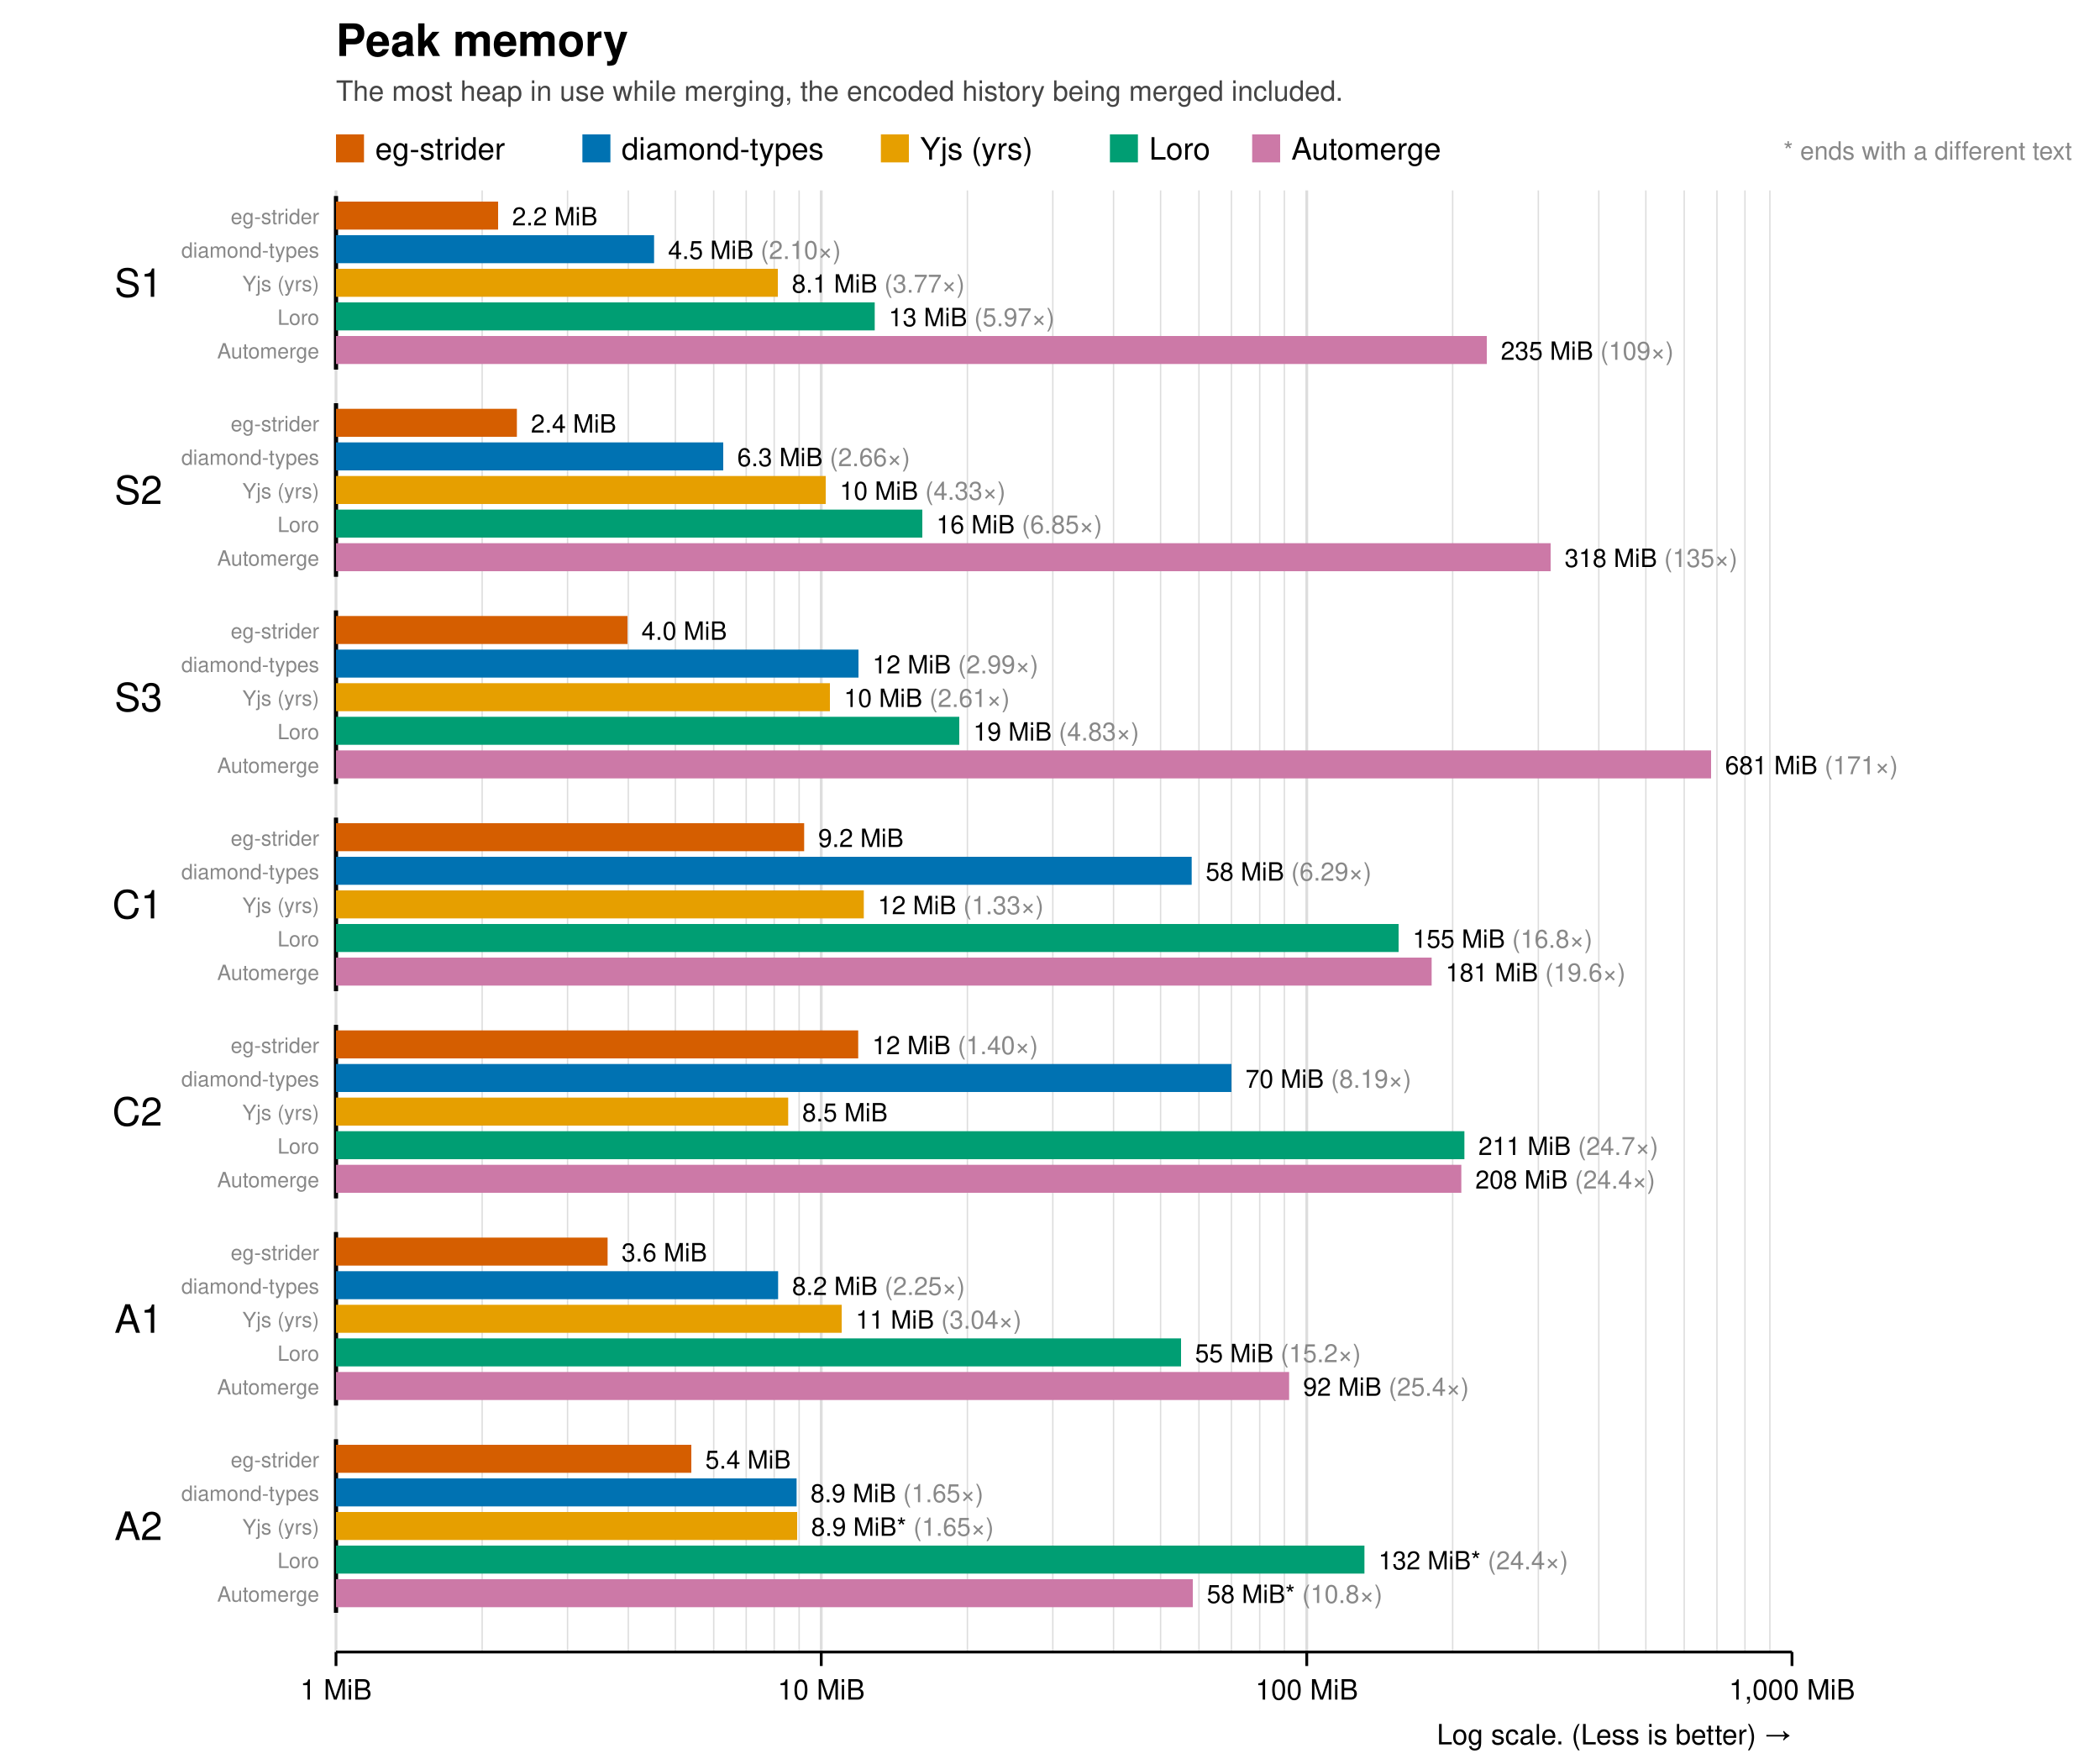
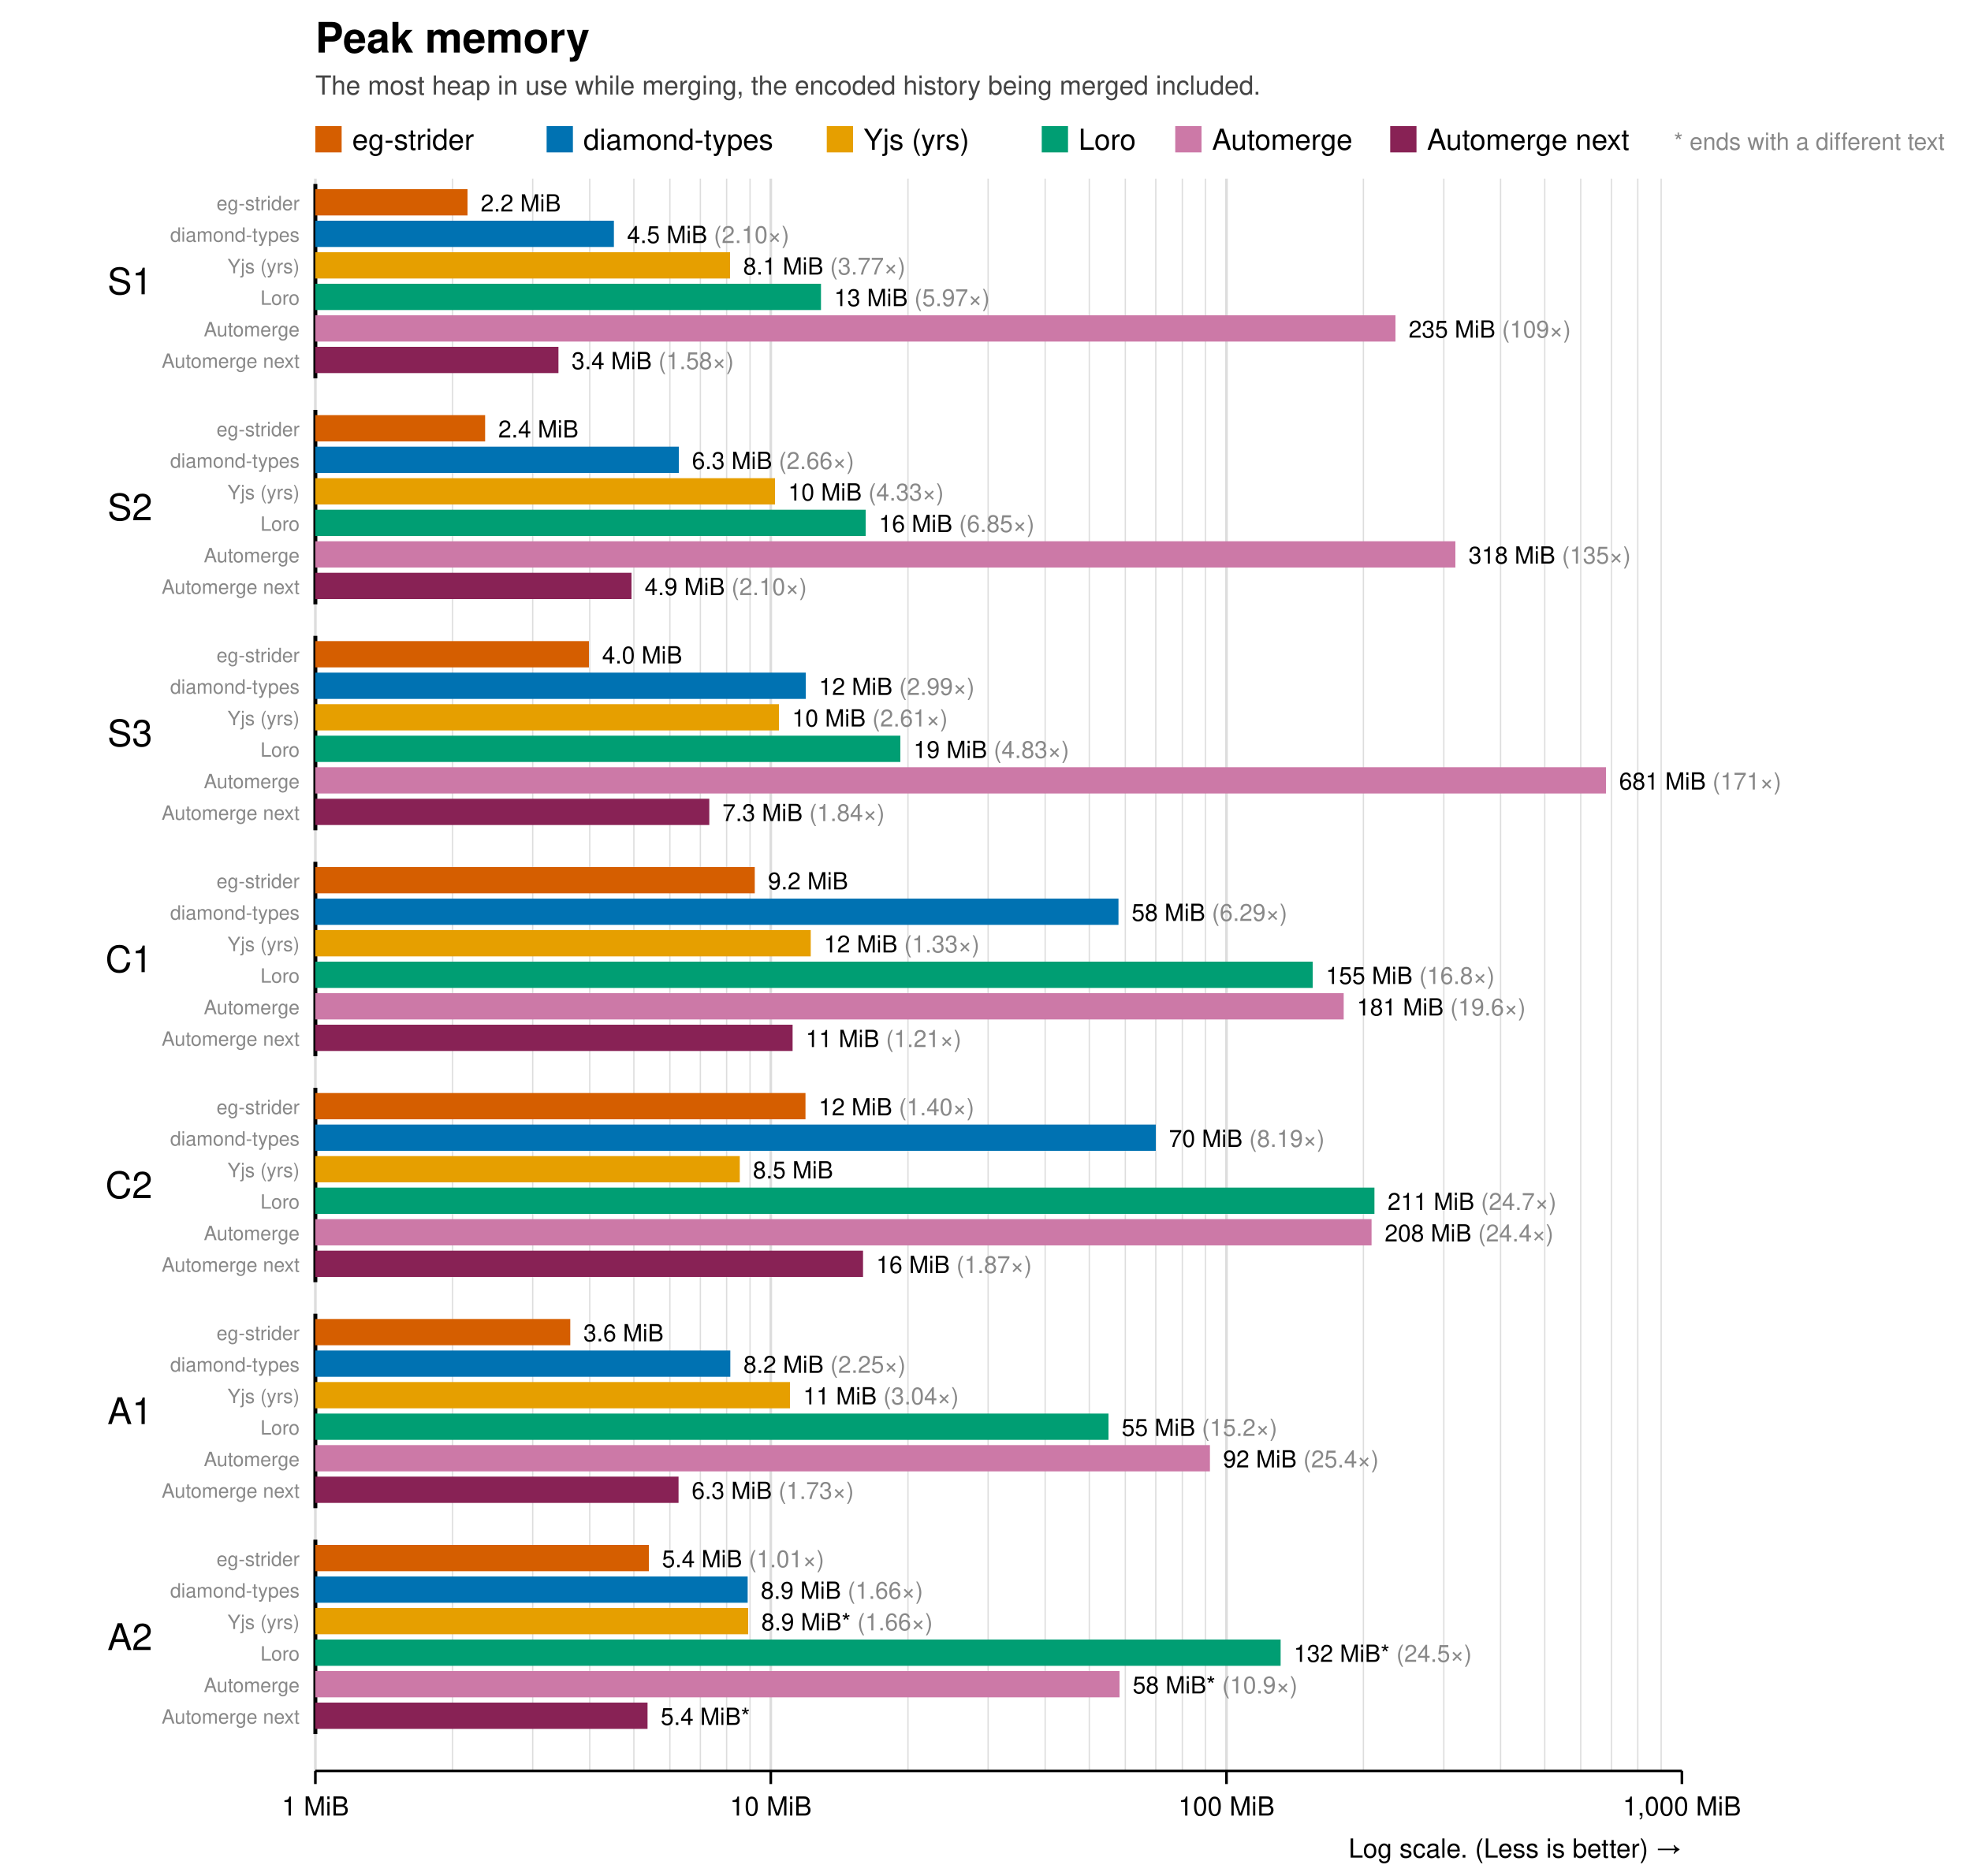
- <svg xmlns="http://www.w3.org/2000/svg" viewBox="0 0 750 630" font-family="Helvetica, Arial, sans-serif">
-   <rect width="750" height="630" fill="white" />
+ <svg xmlns="http://www.w3.org/2000/svg" viewBox="0 0 750 714" font-family="Helvetica, Arial, sans-serif">
+   <rect width="750" height="714" fill="white" />
  <text x="120" y="20" font-size="16" font-weight="bold">Peak memory</text>
  <text x="120" y="36" font-size="10" fill="#444">The most heap in use while merging, the encoded history being merged included.</text>
  <rect x="120" y="48" width="10" height="10" fill="#d55e00" />
  <text x="134" y="57" font-size="11">eg-strider</text>
  <rect x="208.0" y="48" width="10" height="10" fill="#0072b2" />
  <text x="222.0" y="57" font-size="11">diamond-types</text>
  <rect x="314.6" y="48" width="10" height="10" fill="#e69f00" />
  <text x="328.6" y="57" font-size="11">Yjs (yrs)</text>
  <rect x="396.4" y="48" width="10" height="10" fill="#009e73" />
  <text x="410.4" y="57" font-size="11">Loro</text>
  <rect x="447.2" y="48" width="10" height="10" fill="#cc79a7" />
  <text x="461.2" y="57" font-size="11">Automerge</text>
+   <rect x="529.0" y="48" width="10" height="10" fill="#882255" />
+   <text x="543.0" y="57" font-size="11">Automerge next</text>
  <text x="740" y="57" font-size="9" fill="#888" text-anchor="end">* ends with a different text</text>
-   <line x1="120.0" y1="68" x2="120.0" y2="590" stroke="#ddd" stroke-width="1" />
-   <line x1="172.2" y1="68" x2="172.2" y2="590" stroke="#ddd" stroke-width="0.5" />
-   <line x1="202.7" y1="68" x2="202.7" y2="590" stroke="#ddd" stroke-width="0.5" />
-   <line x1="224.4" y1="68" x2="224.4" y2="590" stroke="#ddd" stroke-width="0.5" />
-   <line x1="241.2" y1="68" x2="241.2" y2="590" stroke="#ddd" stroke-width="0.5" />
-   <line x1="254.9" y1="68" x2="254.9" y2="590" stroke="#ddd" stroke-width="0.5" />
-   <line x1="266.5" y1="68" x2="266.5" y2="590" stroke="#ddd" stroke-width="0.5" />
-   <line x1="276.5" y1="68" x2="276.5" y2="590" stroke="#ddd" stroke-width="0.5" />
-   <line x1="285.4" y1="68" x2="285.4" y2="590" stroke="#ddd" stroke-width="0.5" />
-   <line x1="293.3" y1="68" x2="293.3" y2="590" stroke="#ddd" stroke-width="1" />
-   <line x1="345.5" y1="68" x2="345.5" y2="590" stroke="#ddd" stroke-width="0.5" />
-   <line x1="376.0" y1="68" x2="376.0" y2="590" stroke="#ddd" stroke-width="0.5" />
-   <line x1="397.7" y1="68" x2="397.7" y2="590" stroke="#ddd" stroke-width="0.5" />
-   <line x1="414.5" y1="68" x2="414.5" y2="590" stroke="#ddd" stroke-width="0.5" />
-   <line x1="428.2" y1="68" x2="428.2" y2="590" stroke="#ddd" stroke-width="0.5" />
-   <line x1="439.8" y1="68" x2="439.8" y2="590" stroke="#ddd" stroke-width="0.5" />
-   <line x1="449.9" y1="68" x2="449.9" y2="590" stroke="#ddd" stroke-width="0.5" />
-   <line x1="458.7" y1="68" x2="458.7" y2="590" stroke="#ddd" stroke-width="0.5" />
-   <line x1="466.7" y1="68" x2="466.7" y2="590" stroke="#ddd" stroke-width="1" />
-   <line x1="518.8" y1="68" x2="518.8" y2="590" stroke="#ddd" stroke-width="0.5" />
-   <line x1="549.4" y1="68" x2="549.4" y2="590" stroke="#ddd" stroke-width="0.5" />
-   <line x1="571.0" y1="68" x2="571.0" y2="590" stroke="#ddd" stroke-width="0.5" />
-   <line x1="587.8" y1="68" x2="587.8" y2="590" stroke="#ddd" stroke-width="0.5" />
-   <line x1="601.5" y1="68" x2="601.5" y2="590" stroke="#ddd" stroke-width="0.5" />
-   <line x1="613.2" y1="68" x2="613.2" y2="590" stroke="#ddd" stroke-width="0.5" />
-   <line x1="623.2" y1="68" x2="623.2" y2="590" stroke="#ddd" stroke-width="0.5" />
-   <line x1="632.1" y1="68" x2="632.1" y2="590" stroke="#ddd" stroke-width="0.5" />
-   <line x1="120.0" y1="590" x2="120.0" y2="595" stroke="black" />
-   <text x="120.0" y="607" font-size="10" text-anchor="middle">1 MiB</text>
-   <line x1="293.3" y1="590" x2="293.3" y2="595" stroke="black" />
-   <text x="293.3" y="607" font-size="10" text-anchor="middle">10 MiB</text>
-   <line x1="466.7" y1="590" x2="466.7" y2="595" stroke="black" />
-   <text x="466.7" y="607" font-size="10" text-anchor="middle">100 MiB</text>
-   <line x1="640.0" y1="590" x2="640.0" y2="595" stroke="black" />
-   <text x="640.0" y="607" font-size="10" text-anchor="middle">1,000 MiB</text>
-   <line x1="120" y1="590" x2="640" y2="590" stroke="black" />
-   <text x="640" y="623" font-size="10" text-anchor="end">Log scale. (Less is better) →</text>
-   <text x="58" y="106.0" font-size="14" text-anchor="end">S1</text>
-   <line x1="120" y1="70" x2="120" y2="132" stroke="black" stroke-width="1.5" />
+   <line x1="120.0" y1="68" x2="120.0" y2="674" stroke="#ddd" stroke-width="1" />
+   <line x1="172.2" y1="68" x2="172.2" y2="674" stroke="#ddd" stroke-width="0.5" />
+   <line x1="202.7" y1="68" x2="202.7" y2="674" stroke="#ddd" stroke-width="0.5" />
+   <line x1="224.4" y1="68" x2="224.4" y2="674" stroke="#ddd" stroke-width="0.5" />
+   <line x1="241.2" y1="68" x2="241.2" y2="674" stroke="#ddd" stroke-width="0.5" />
+   <line x1="254.9" y1="68" x2="254.9" y2="674" stroke="#ddd" stroke-width="0.5" />
+   <line x1="266.5" y1="68" x2="266.5" y2="674" stroke="#ddd" stroke-width="0.5" />
+   <line x1="276.5" y1="68" x2="276.5" y2="674" stroke="#ddd" stroke-width="0.5" />
+   <line x1="285.4" y1="68" x2="285.4" y2="674" stroke="#ddd" stroke-width="0.5" />
+   <line x1="293.3" y1="68" x2="293.3" y2="674" stroke="#ddd" stroke-width="1" />
+   <line x1="345.5" y1="68" x2="345.5" y2="674" stroke="#ddd" stroke-width="0.5" />
+   <line x1="376.0" y1="68" x2="376.0" y2="674" stroke="#ddd" stroke-width="0.5" />
+   <line x1="397.7" y1="68" x2="397.7" y2="674" stroke="#ddd" stroke-width="0.5" />
+   <line x1="414.5" y1="68" x2="414.5" y2="674" stroke="#ddd" stroke-width="0.5" />
+   <line x1="428.2" y1="68" x2="428.2" y2="674" stroke="#ddd" stroke-width="0.5" />
+   <line x1="439.8" y1="68" x2="439.8" y2="674" stroke="#ddd" stroke-width="0.5" />
+   <line x1="449.9" y1="68" x2="449.9" y2="674" stroke="#ddd" stroke-width="0.5" />
+   <line x1="458.7" y1="68" x2="458.7" y2="674" stroke="#ddd" stroke-width="0.5" />
+   <line x1="466.7" y1="68" x2="466.7" y2="674" stroke="#ddd" stroke-width="1" />
+   <line x1="518.8" y1="68" x2="518.8" y2="674" stroke="#ddd" stroke-width="0.5" />
+   <line x1="549.4" y1="68" x2="549.4" y2="674" stroke="#ddd" stroke-width="0.5" />
+   <line x1="571.0" y1="68" x2="571.0" y2="674" stroke="#ddd" stroke-width="0.5" />
+   <line x1="587.8" y1="68" x2="587.8" y2="674" stroke="#ddd" stroke-width="0.5" />
+   <line x1="601.5" y1="68" x2="601.5" y2="674" stroke="#ddd" stroke-width="0.5" />
+   <line x1="613.2" y1="68" x2="613.2" y2="674" stroke="#ddd" stroke-width="0.5" />
+   <line x1="623.2" y1="68" x2="623.2" y2="674" stroke="#ddd" stroke-width="0.5" />
+   <line x1="632.1" y1="68" x2="632.1" y2="674" stroke="#ddd" stroke-width="0.5" />
+   <line x1="120.0" y1="674" x2="120.0" y2="679" stroke="black" />
+   <text x="120.0" y="691" font-size="10" text-anchor="middle">1 MiB</text>
+   <line x1="293.3" y1="674" x2="293.3" y2="679" stroke="black" />
+   <text x="293.3" y="691" font-size="10" text-anchor="middle">10 MiB</text>
+   <line x1="466.7" y1="674" x2="466.7" y2="679" stroke="black" />
+   <text x="466.7" y="691" font-size="10" text-anchor="middle">100 MiB</text>
+   <line x1="640.0" y1="674" x2="640.0" y2="679" stroke="black" />
+   <text x="640.0" y="691" font-size="10" text-anchor="middle">1,000 MiB</text>
+   <line x1="120" y1="674" x2="640" y2="674" stroke="black" />
+   <text x="640" y="707" font-size="10" text-anchor="end">Log scale. (Less is better) →</text>
+   <text x="58" y="112.0" font-size="14" text-anchor="end">S1</text>
+   <line x1="120" y1="70" x2="120" y2="144" stroke="black" stroke-width="1.5" />
  <text x="114" y="80" font-size="7.5" fill="#888" text-anchor="end">eg-strider</text>
  <rect x="120" y="72" width="57.9" height="10" fill="#d55e00" />
  <text x="182.9" y="80.5" font-size="9">2.2 MiB</text>
  <text x="114" y="92" font-size="7.5" fill="#888" text-anchor="end">diamond-types</text>
  <rect x="120" y="84" width="113.6" height="10" fill="#0072b2" />
  <text x="238.6" y="92.5" font-size="9">4.5 MiB <tspan fill="#888">(2.10×)</tspan>
  </text>
  <text x="114" y="104" font-size="7.5" fill="#888" text-anchor="end">Yjs (yrs)</text>
  <rect x="120" y="96" width="157.8" height="10" fill="#e69f00" />
  <text x="282.8" y="104.5" font-size="9">8.1 MiB <tspan fill="#888">(3.77×)</tspan>
  </text>
  <text x="114" y="116" font-size="7.5" fill="#888" text-anchor="end">Loro</text>
  <rect x="120" y="108" width="192.4" height="10" fill="#009e73" />
  <text x="317.4" y="116.5" font-size="9">13 MiB <tspan fill="#888">(5.97×)</tspan>
  </text>
  <text x="114" y="128" font-size="7.5" fill="#888" text-anchor="end">Automerge</text>
  <rect x="120" y="120" width="411.0" height="10" fill="#cc79a7" />
  <text x="536.0" y="128.5" font-size="9">235 MiB <tspan fill="#888">(109×)</tspan>
  </text>
-   <text x="58" y="180.0" font-size="14" text-anchor="end">S2</text>
-   <line x1="120" y1="144" x2="120" y2="206" stroke="black" stroke-width="1.5" />
-   <text x="114" y="154" font-size="7.5" fill="#888" text-anchor="end">eg-strider</text>
-   <rect x="120" y="146" width="64.6" height="10" fill="#d55e00" />
-   <text x="189.6" y="154.5" font-size="9">2.4 MiB</text>
-   <text x="114" y="166" font-size="7.5" fill="#888" text-anchor="end">diamond-types</text>
-   <rect x="120" y="158" width="138.3" height="10" fill="#0072b2" />
-   <text x="263.3" y="166.5" font-size="9">6.3 MiB <tspan fill="#888">(2.66×)</tspan>
-   </text>
-   <text x="114" y="178" font-size="7.5" fill="#888" text-anchor="end">Yjs (yrs)</text>
-   <rect x="120" y="170" width="174.9" height="10" fill="#e69f00" />
-   <text x="299.9" y="178.5" font-size="9">10 MiB <tspan fill="#888">(4.33×)</tspan>
-   </text>
-   <text x="114" y="190" font-size="7.5" fill="#888" text-anchor="end">Loro</text>
-   <rect x="120" y="182" width="209.4" height="10" fill="#009e73" />
-   <text x="334.4" y="190.5" font-size="9">16 MiB <tspan fill="#888">(6.85×)</tspan>
-   </text>
-   <text x="114" y="202" font-size="7.5" fill="#888" text-anchor="end">Automerge</text>
-   <rect x="120" y="194" width="433.8" height="10" fill="#cc79a7" />
-   <text x="558.8" y="202.5" font-size="9">318 MiB <tspan fill="#888">(135×)</tspan>
-   </text>
-   <text x="58" y="254.0" font-size="14" text-anchor="end">S3</text>
-   <line x1="120" y1="218" x2="120" y2="280" stroke="black" stroke-width="1.5" />
-   <text x="114" y="228" font-size="7.5" fill="#888" text-anchor="end">eg-strider</text>
-   <rect x="120" y="220" width="104.1" height="10" fill="#d55e00" />
-   <text x="229.1" y="228.5" font-size="9">4.0 MiB</text>
-   <text x="114" y="240" font-size="7.5" fill="#888" text-anchor="end">diamond-types</text>
-   <rect x="120" y="232" width="186.6" height="10" fill="#0072b2" />
-   <text x="311.6" y="240.5" font-size="9">12 MiB <tspan fill="#888">(2.99×)</tspan>
-   </text>
-   <text x="114" y="252" font-size="7.5" fill="#888" text-anchor="end">Yjs (yrs)</text>
-   <rect x="120" y="244" width="176.4" height="10" fill="#e69f00" />
-   <text x="301.4" y="252.5" font-size="9">10 MiB <tspan fill="#888">(2.61×)</tspan>
-   </text>
-   <text x="114" y="264" font-size="7.5" fill="#888" text-anchor="end">Loro</text>
-   <rect x="120" y="256" width="222.6" height="10" fill="#009e73" />
-   <text x="347.6" y="264.5" font-size="9">19 MiB <tspan fill="#888">(4.83×)</tspan>
-   </text>
-   <text x="114" y="276" font-size="7.5" fill="#888" text-anchor="end">Automerge</text>
-   <rect x="120" y="268" width="491.1" height="10" fill="#cc79a7" />
-   <text x="616.1" y="276.5" font-size="9">681 MiB <tspan fill="#888">(171×)</tspan>
-   </text>
-   <text x="58" y="328.0" font-size="14" text-anchor="end">C1</text>
-   <line x1="120" y1="292" x2="120" y2="354" stroke="black" stroke-width="1.5" />
-   <text x="114" y="302" font-size="7.5" fill="#888" text-anchor="end">eg-strider</text>
-   <rect x="120" y="294" width="167.2" height="10" fill="#d55e00" />
-   <text x="292.2" y="302.5" font-size="9">9.2 MiB</text>
-   <text x="114" y="314" font-size="7.5" fill="#888" text-anchor="end">diamond-types</text>
-   <rect x="120" y="306" width="305.6" height="10" fill="#0072b2" />
-   <text x="430.6" y="314.5" font-size="9">58 MiB <tspan fill="#888">(6.29×)</tspan>
-   </text>
-   <text x="114" y="326" font-size="7.5" fill="#888" text-anchor="end">Yjs (yrs)</text>
-   <rect x="120" y="318" width="188.5" height="10" fill="#e69f00" />
-   <text x="313.5" y="326.5" font-size="9">12 MiB <tspan fill="#888">(1.33×)</tspan>
-   </text>
-   <text x="114" y="338" font-size="7.5" fill="#888" text-anchor="end">Loro</text>
-   <rect x="120" y="330" width="379.5" height="10" fill="#009e73" />
-   <text x="504.5" y="338.5" font-size="9">155 MiB <tspan fill="#888">(16.8×)</tspan>
-   </text>
-   <text x="114" y="350" font-size="7.5" fill="#888" text-anchor="end">Automerge</text>
-   <rect x="120" y="342" width="391.3" height="10" fill="#cc79a7" />
-   <text x="516.3" y="350.5" font-size="9">181 MiB <tspan fill="#888">(19.6×)</tspan>
-   </text>
-   <text x="58" y="402.0" font-size="14" text-anchor="end">C2</text>
-   <line x1="120" y1="366" x2="120" y2="428" stroke="black" stroke-width="1.5" />
-   <text x="114" y="376" font-size="7.5" fill="#888" text-anchor="end">eg-strider</text>
-   <rect x="120" y="368" width="186.5" height="10" fill="#d55e00" />
-   <text x="311.5" y="376.5" font-size="9">12 MiB <tspan fill="#888">(1.40×)</tspan>
-   </text>
-   <text x="114" y="388" font-size="7.5" fill="#888" text-anchor="end">diamond-types</text>
-   <rect x="120" y="380" width="319.8" height="10" fill="#0072b2" />
-   <text x="444.8" y="388.5" font-size="9">70 MiB <tspan fill="#888">(8.19×)</tspan>
-   </text>
-   <text x="114" y="400" font-size="7.5" fill="#888" text-anchor="end">Yjs (yrs)</text>
-   <rect x="120" y="392" width="161.5" height="10" fill="#e69f00" />
-   <text x="286.5" y="400.5" font-size="9">8.5 MiB</text>
-   <text x="114" y="412" font-size="7.5" fill="#888" text-anchor="end">Loro</text>
-   <rect x="120" y="404" width="403.0" height="10" fill="#009e73" />
-   <text x="528.0" y="412.5" font-size="9">211 MiB <tspan fill="#888">(24.7×)</tspan>
-   </text>
-   <text x="114" y="424" font-size="7.5" fill="#888" text-anchor="end">Automerge</text>
-   <rect x="120" y="416" width="401.9" height="10" fill="#cc79a7" />
-   <text x="526.9" y="424.5" font-size="9">208 MiB <tspan fill="#888">(24.4×)</tspan>
-   </text>
-   <text x="58" y="476.0" font-size="14" text-anchor="end">A1</text>
-   <line x1="120" y1="440" x2="120" y2="502" stroke="black" stroke-width="1.5" />
-   <text x="114" y="450" font-size="7.5" fill="#888" text-anchor="end">eg-strider</text>
-   <rect x="120" y="442" width="97.0" height="10" fill="#d55e00" />
-   <text x="222.0" y="450.5" font-size="9">3.6 MiB</text>
-   <text x="114" y="462" font-size="7.5" fill="#888" text-anchor="end">diamond-types</text>
-   <rect x="120" y="454" width="157.9" height="10" fill="#0072b2" />
-   <text x="282.9" y="462.5" font-size="9">8.2 MiB <tspan fill="#888">(2.25×)</tspan>
-   </text>
-   <text x="114" y="474" font-size="7.5" fill="#888" text-anchor="end">Yjs (yrs)</text>
-   <rect x="120" y="466" width="180.6" height="10" fill="#e69f00" />
-   <text x="305.6" y="474.5" font-size="9">11 MiB <tspan fill="#888">(3.04×)</tspan>
-   </text>
-   <text x="114" y="486" font-size="7.5" fill="#888" text-anchor="end">Loro</text>
-   <rect x="120" y="478" width="301.8" height="10" fill="#009e73" />
-   <text x="426.8" y="486.5" font-size="9">55 MiB <tspan fill="#888">(15.2×)</tspan>
-   </text>
-   <text x="114" y="498" font-size="7.5" fill="#888" text-anchor="end">Automerge</text>
-   <rect x="120" y="490" width="340.4" height="10" fill="#cc79a7" />
-   <text x="465.4" y="498.5" font-size="9">92 MiB <tspan fill="#888">(25.4×)</tspan>
-   </text>
-   <text x="58" y="550.0" font-size="14" text-anchor="end">A2</text>
-   <line x1="120" y1="514" x2="120" y2="576" stroke="black" stroke-width="1.5" />
-   <text x="114" y="524" font-size="7.5" fill="#888" text-anchor="end">eg-strider</text>
-   <rect x="120" y="516" width="126.9" height="10" fill="#d55e00" />
-   <text x="251.9" y="524.5" font-size="9">5.4 MiB</text>
-   <text x="114" y="536" font-size="7.5" fill="#888" text-anchor="end">diamond-types</text>
-   <rect x="120" y="528" width="164.5" height="10" fill="#0072b2" />
-   <text x="289.5" y="536.5" font-size="9">8.9 MiB <tspan fill="#888">(1.65×)</tspan>
-   </text>
-   <text x="114" y="548" font-size="7.5" fill="#888" text-anchor="end">Yjs (yrs)</text>
-   <rect x="120" y="540" width="164.7" height="10" fill="#e69f00" />
-   <text x="289.7" y="548.5" font-size="9">8.9 MiB* <tspan fill="#888">(1.65×)</tspan>
-   </text>
-   <text x="114" y="560" font-size="7.5" fill="#888" text-anchor="end">Loro</text>
-   <rect x="120" y="552" width="367.3" height="10" fill="#009e73" />
-   <text x="492.3" y="560.5" font-size="9">132 MiB* <tspan fill="#888">(24.4×)</tspan>
-   </text>
-   <text x="114" y="572" font-size="7.5" fill="#888" text-anchor="end">Automerge</text>
-   <rect x="120" y="564" width="306.0" height="10" fill="#cc79a7" />
-   <text x="431.0" y="572.5" font-size="9">58 MiB* <tspan fill="#888">(10.8×)</tspan>
-   </text>
+   <text x="114" y="140" font-size="7.5" fill="#888" text-anchor="end">Automerge next</text>
+   <rect x="120" y="132" width="92.5" height="10" fill="#882255" />
+   <text x="217.5" y="140.5" font-size="9">3.4 MiB <tspan fill="#888">(1.58×)</tspan>
+   </text>
+   <text x="58" y="198.0" font-size="14" text-anchor="end">S2</text>
+   <line x1="120" y1="156" x2="120" y2="230" stroke="black" stroke-width="1.5" />
+   <text x="114" y="166" font-size="7.5" fill="#888" text-anchor="end">eg-strider</text>
+   <rect x="120" y="158" width="64.6" height="10" fill="#d55e00" />
+   <text x="189.6" y="166.5" font-size="9">2.4 MiB</text>
+   <text x="114" y="178" font-size="7.5" fill="#888" text-anchor="end">diamond-types</text>
+   <rect x="120" y="170" width="138.3" height="10" fill="#0072b2" />
+   <text x="263.3" y="178.5" font-size="9">6.3 MiB <tspan fill="#888">(2.66×)</tspan>
+   </text>
+   <text x="114" y="190" font-size="7.5" fill="#888" text-anchor="end">Yjs (yrs)</text>
+   <rect x="120" y="182" width="174.9" height="10" fill="#e69f00" />
+   <text x="299.9" y="190.5" font-size="9">10 MiB <tspan fill="#888">(4.33×)</tspan>
+   </text>
+   <text x="114" y="202" font-size="7.5" fill="#888" text-anchor="end">Loro</text>
+   <rect x="120" y="194" width="209.4" height="10" fill="#009e73" />
+   <text x="334.4" y="202.5" font-size="9">16 MiB <tspan fill="#888">(6.85×)</tspan>
+   </text>
+   <text x="114" y="214" font-size="7.5" fill="#888" text-anchor="end">Automerge</text>
+   <rect x="120" y="206" width="433.8" height="10" fill="#cc79a7" />
+   <text x="558.8" y="214.5" font-size="9">318 MiB <tspan fill="#888">(135×)</tspan>
+   </text>
+   <text x="114" y="226" font-size="7.5" fill="#888" text-anchor="end">Automerge next</text>
+   <rect x="120" y="218" width="120.3" height="10" fill="#882255" />
+   <text x="245.3" y="226.5" font-size="9">4.9 MiB <tspan fill="#888">(2.10×)</tspan>
+   </text>
+   <text x="58" y="284.0" font-size="14" text-anchor="end">S3</text>
+   <line x1="120" y1="242" x2="120" y2="316" stroke="black" stroke-width="1.5" />
+   <text x="114" y="252" font-size="7.5" fill="#888" text-anchor="end">eg-strider</text>
+   <rect x="120" y="244" width="104.1" height="10" fill="#d55e00" />
+   <text x="229.1" y="252.5" font-size="9">4.0 MiB</text>
+   <text x="114" y="264" font-size="7.5" fill="#888" text-anchor="end">diamond-types</text>
+   <rect x="120" y="256" width="186.6" height="10" fill="#0072b2" />
+   <text x="311.6" y="264.5" font-size="9">12 MiB <tspan fill="#888">(2.99×)</tspan>
+   </text>
+   <text x="114" y="276" font-size="7.5" fill="#888" text-anchor="end">Yjs (yrs)</text>
+   <rect x="120" y="268" width="176.4" height="10" fill="#e69f00" />
+   <text x="301.4" y="276.5" font-size="9">10 MiB <tspan fill="#888">(2.61×)</tspan>
+   </text>
+   <text x="114" y="288" font-size="7.5" fill="#888" text-anchor="end">Loro</text>
+   <rect x="120" y="280" width="222.6" height="10" fill="#009e73" />
+   <text x="347.6" y="288.5" font-size="9">19 MiB <tspan fill="#888">(4.83×)</tspan>
+   </text>
+   <text x="114" y="300" font-size="7.5" fill="#888" text-anchor="end">Automerge</text>
+   <rect x="120" y="292" width="491.1" height="10" fill="#cc79a7" />
+   <text x="616.1" y="300.5" font-size="9">681 MiB <tspan fill="#888">(171×)</tspan>
+   </text>
+   <text x="114" y="312" font-size="7.5" fill="#888" text-anchor="end">Automerge next</text>
+   <rect x="120" y="304" width="149.9" height="10" fill="#882255" />
+   <text x="274.9" y="312.5" font-size="9">7.3 MiB <tspan fill="#888">(1.84×)</tspan>
+   </text>
+   <text x="58" y="370.0" font-size="14" text-anchor="end">C1</text>
+   <line x1="120" y1="328" x2="120" y2="402" stroke="black" stroke-width="1.5" />
+   <text x="114" y="338" font-size="7.5" fill="#888" text-anchor="end">eg-strider</text>
+   <rect x="120" y="330" width="167.2" height="10" fill="#d55e00" />
+   <text x="292.2" y="338.5" font-size="9">9.2 MiB</text>
+   <text x="114" y="350" font-size="7.5" fill="#888" text-anchor="end">diamond-types</text>
+   <rect x="120" y="342" width="305.6" height="10" fill="#0072b2" />
+   <text x="430.6" y="350.5" font-size="9">58 MiB <tspan fill="#888">(6.29×)</tspan>
+   </text>
+   <text x="114" y="362" font-size="7.5" fill="#888" text-anchor="end">Yjs (yrs)</text>
+   <rect x="120" y="354" width="188.5" height="10" fill="#e69f00" />
+   <text x="313.5" y="362.5" font-size="9">12 MiB <tspan fill="#888">(1.33×)</tspan>
+   </text>
+   <text x="114" y="374" font-size="7.5" fill="#888" text-anchor="end">Loro</text>
+   <rect x="120" y="366" width="379.5" height="10" fill="#009e73" />
+   <text x="504.5" y="374.5" font-size="9">155 MiB <tspan fill="#888">(16.8×)</tspan>
+   </text>
+   <text x="114" y="386" font-size="7.5" fill="#888" text-anchor="end">Automerge</text>
+   <rect x="120" y="378" width="391.3" height="10" fill="#cc79a7" />
+   <text x="516.3" y="386.5" font-size="9">181 MiB <tspan fill="#888">(19.6×)</tspan>
+   </text>
+   <text x="114" y="398" font-size="7.5" fill="#888" text-anchor="end">Automerge next</text>
+   <rect x="120" y="390" width="181.6" height="10" fill="#882255" />
+   <text x="306.6" y="398.5" font-size="9">11 MiB <tspan fill="#888">(1.21×)</tspan>
+   </text>
+   <text x="58" y="456.0" font-size="14" text-anchor="end">C2</text>
+   <line x1="120" y1="414" x2="120" y2="488" stroke="black" stroke-width="1.5" />
+   <text x="114" y="424" font-size="7.5" fill="#888" text-anchor="end">eg-strider</text>
+   <rect x="120" y="416" width="186.5" height="10" fill="#d55e00" />
+   <text x="311.5" y="424.5" font-size="9">12 MiB <tspan fill="#888">(1.40×)</tspan>
+   </text>
+   <text x="114" y="436" font-size="7.5" fill="#888" text-anchor="end">diamond-types</text>
+   <rect x="120" y="428" width="319.8" height="10" fill="#0072b2" />
+   <text x="444.8" y="436.5" font-size="9">70 MiB <tspan fill="#888">(8.19×)</tspan>
+   </text>
+   <text x="114" y="448" font-size="7.5" fill="#888" text-anchor="end">Yjs (yrs)</text>
+   <rect x="120" y="440" width="161.5" height="10" fill="#e69f00" />
+   <text x="286.5" y="448.5" font-size="9">8.5 MiB</text>
+   <text x="114" y="460" font-size="7.5" fill="#888" text-anchor="end">Loro</text>
+   <rect x="120" y="452" width="403.0" height="10" fill="#009e73" />
+   <text x="528.0" y="460.5" font-size="9">211 MiB <tspan fill="#888">(24.7×)</tspan>
+   </text>
+   <text x="114" y="472" font-size="7.5" fill="#888" text-anchor="end">Automerge</text>
+   <rect x="120" y="464" width="401.9" height="10" fill="#cc79a7" />
+   <text x="526.9" y="472.5" font-size="9">208 MiB <tspan fill="#888">(24.4×)</tspan>
+   </text>
+   <text x="114" y="484" font-size="7.5" fill="#888" text-anchor="end">Automerge next</text>
+   <rect x="120" y="476" width="208.4" height="10" fill="#882255" />
+   <text x="333.4" y="484.5" font-size="9">16 MiB <tspan fill="#888">(1.87×)</tspan>
+   </text>
+   <text x="58" y="542.0" font-size="14" text-anchor="end">A1</text>
+   <line x1="120" y1="500" x2="120" y2="574" stroke="black" stroke-width="1.5" />
+   <text x="114" y="510" font-size="7.5" fill="#888" text-anchor="end">eg-strider</text>
+   <rect x="120" y="502" width="97.0" height="10" fill="#d55e00" />
+   <text x="222.0" y="510.5" font-size="9">3.6 MiB</text>
+   <text x="114" y="522" font-size="7.5" fill="#888" text-anchor="end">diamond-types</text>
+   <rect x="120" y="514" width="157.9" height="10" fill="#0072b2" />
+   <text x="282.9" y="522.5" font-size="9">8.2 MiB <tspan fill="#888">(2.25×)</tspan>
+   </text>
+   <text x="114" y="534" font-size="7.5" fill="#888" text-anchor="end">Yjs (yrs)</text>
+   <rect x="120" y="526" width="180.6" height="10" fill="#e69f00" />
+   <text x="305.6" y="534.5" font-size="9">11 MiB <tspan fill="#888">(3.04×)</tspan>
+   </text>
+   <text x="114" y="546" font-size="7.5" fill="#888" text-anchor="end">Loro</text>
+   <rect x="120" y="538" width="301.8" height="10" fill="#009e73" />
+   <text x="426.8" y="546.5" font-size="9">55 MiB <tspan fill="#888">(15.2×)</tspan>
+   </text>
+   <text x="114" y="558" font-size="7.5" fill="#888" text-anchor="end">Automerge</text>
+   <rect x="120" y="550" width="340.4" height="10" fill="#cc79a7" />
+   <text x="465.4" y="558.5" font-size="9">92 MiB <tspan fill="#888">(25.4×)</tspan>
+   </text>
+   <text x="114" y="570" font-size="7.5" fill="#888" text-anchor="end">Automerge next</text>
+   <rect x="120" y="562" width="138.2" height="10" fill="#882255" />
+   <text x="263.2" y="570.5" font-size="9">6.3 MiB <tspan fill="#888">(1.73×)</tspan>
+   </text>
+   <text x="58" y="628.0" font-size="14" text-anchor="end">A2</text>
+   <line x1="120" y1="586" x2="120" y2="660" stroke="black" stroke-width="1.5" />
+   <text x="114" y="596" font-size="7.5" fill="#888" text-anchor="end">eg-strider</text>
+   <rect x="120" y="588" width="126.9" height="10" fill="#d55e00" />
+   <text x="251.9" y="596.5" font-size="9">5.4 MiB <tspan fill="#888">(1.01×)</tspan>
+   </text>
+   <text x="114" y="608" font-size="7.5" fill="#888" text-anchor="end">diamond-types</text>
+   <rect x="120" y="600" width="164.5" height="10" fill="#0072b2" />
+   <text x="289.5" y="608.5" font-size="9">8.9 MiB <tspan fill="#888">(1.66×)</tspan>
+   </text>
+   <text x="114" y="620" font-size="7.5" fill="#888" text-anchor="end">Yjs (yrs)</text>
+   <rect x="120" y="612" width="164.7" height="10" fill="#e69f00" />
+   <text x="289.7" y="620.5" font-size="9">8.9 MiB* <tspan fill="#888">(1.66×)</tspan>
+   </text>
+   <text x="114" y="632" font-size="7.5" fill="#888" text-anchor="end">Loro</text>
+   <rect x="120" y="624" width="367.3" height="10" fill="#009e73" />
+   <text x="492.3" y="632.5" font-size="9">132 MiB* <tspan fill="#888">(24.5×)</tspan>
+   </text>
+   <text x="114" y="644" font-size="7.5" fill="#888" text-anchor="end">Automerge</text>
+   <rect x="120" y="636" width="306.0" height="10" fill="#cc79a7" />
+   <text x="431.0" y="644.5" font-size="9">58 MiB* <tspan fill="#888">(10.9×)</tspan>
+   </text>
+   <text x="114" y="656" font-size="7.5" fill="#888" text-anchor="end">Automerge next</text>
+   <rect x="120" y="648" width="126.4" height="10" fill="#882255" />
+   <text x="251.4" y="656.5" font-size="9">5.4 MiB*</text>
</svg>
